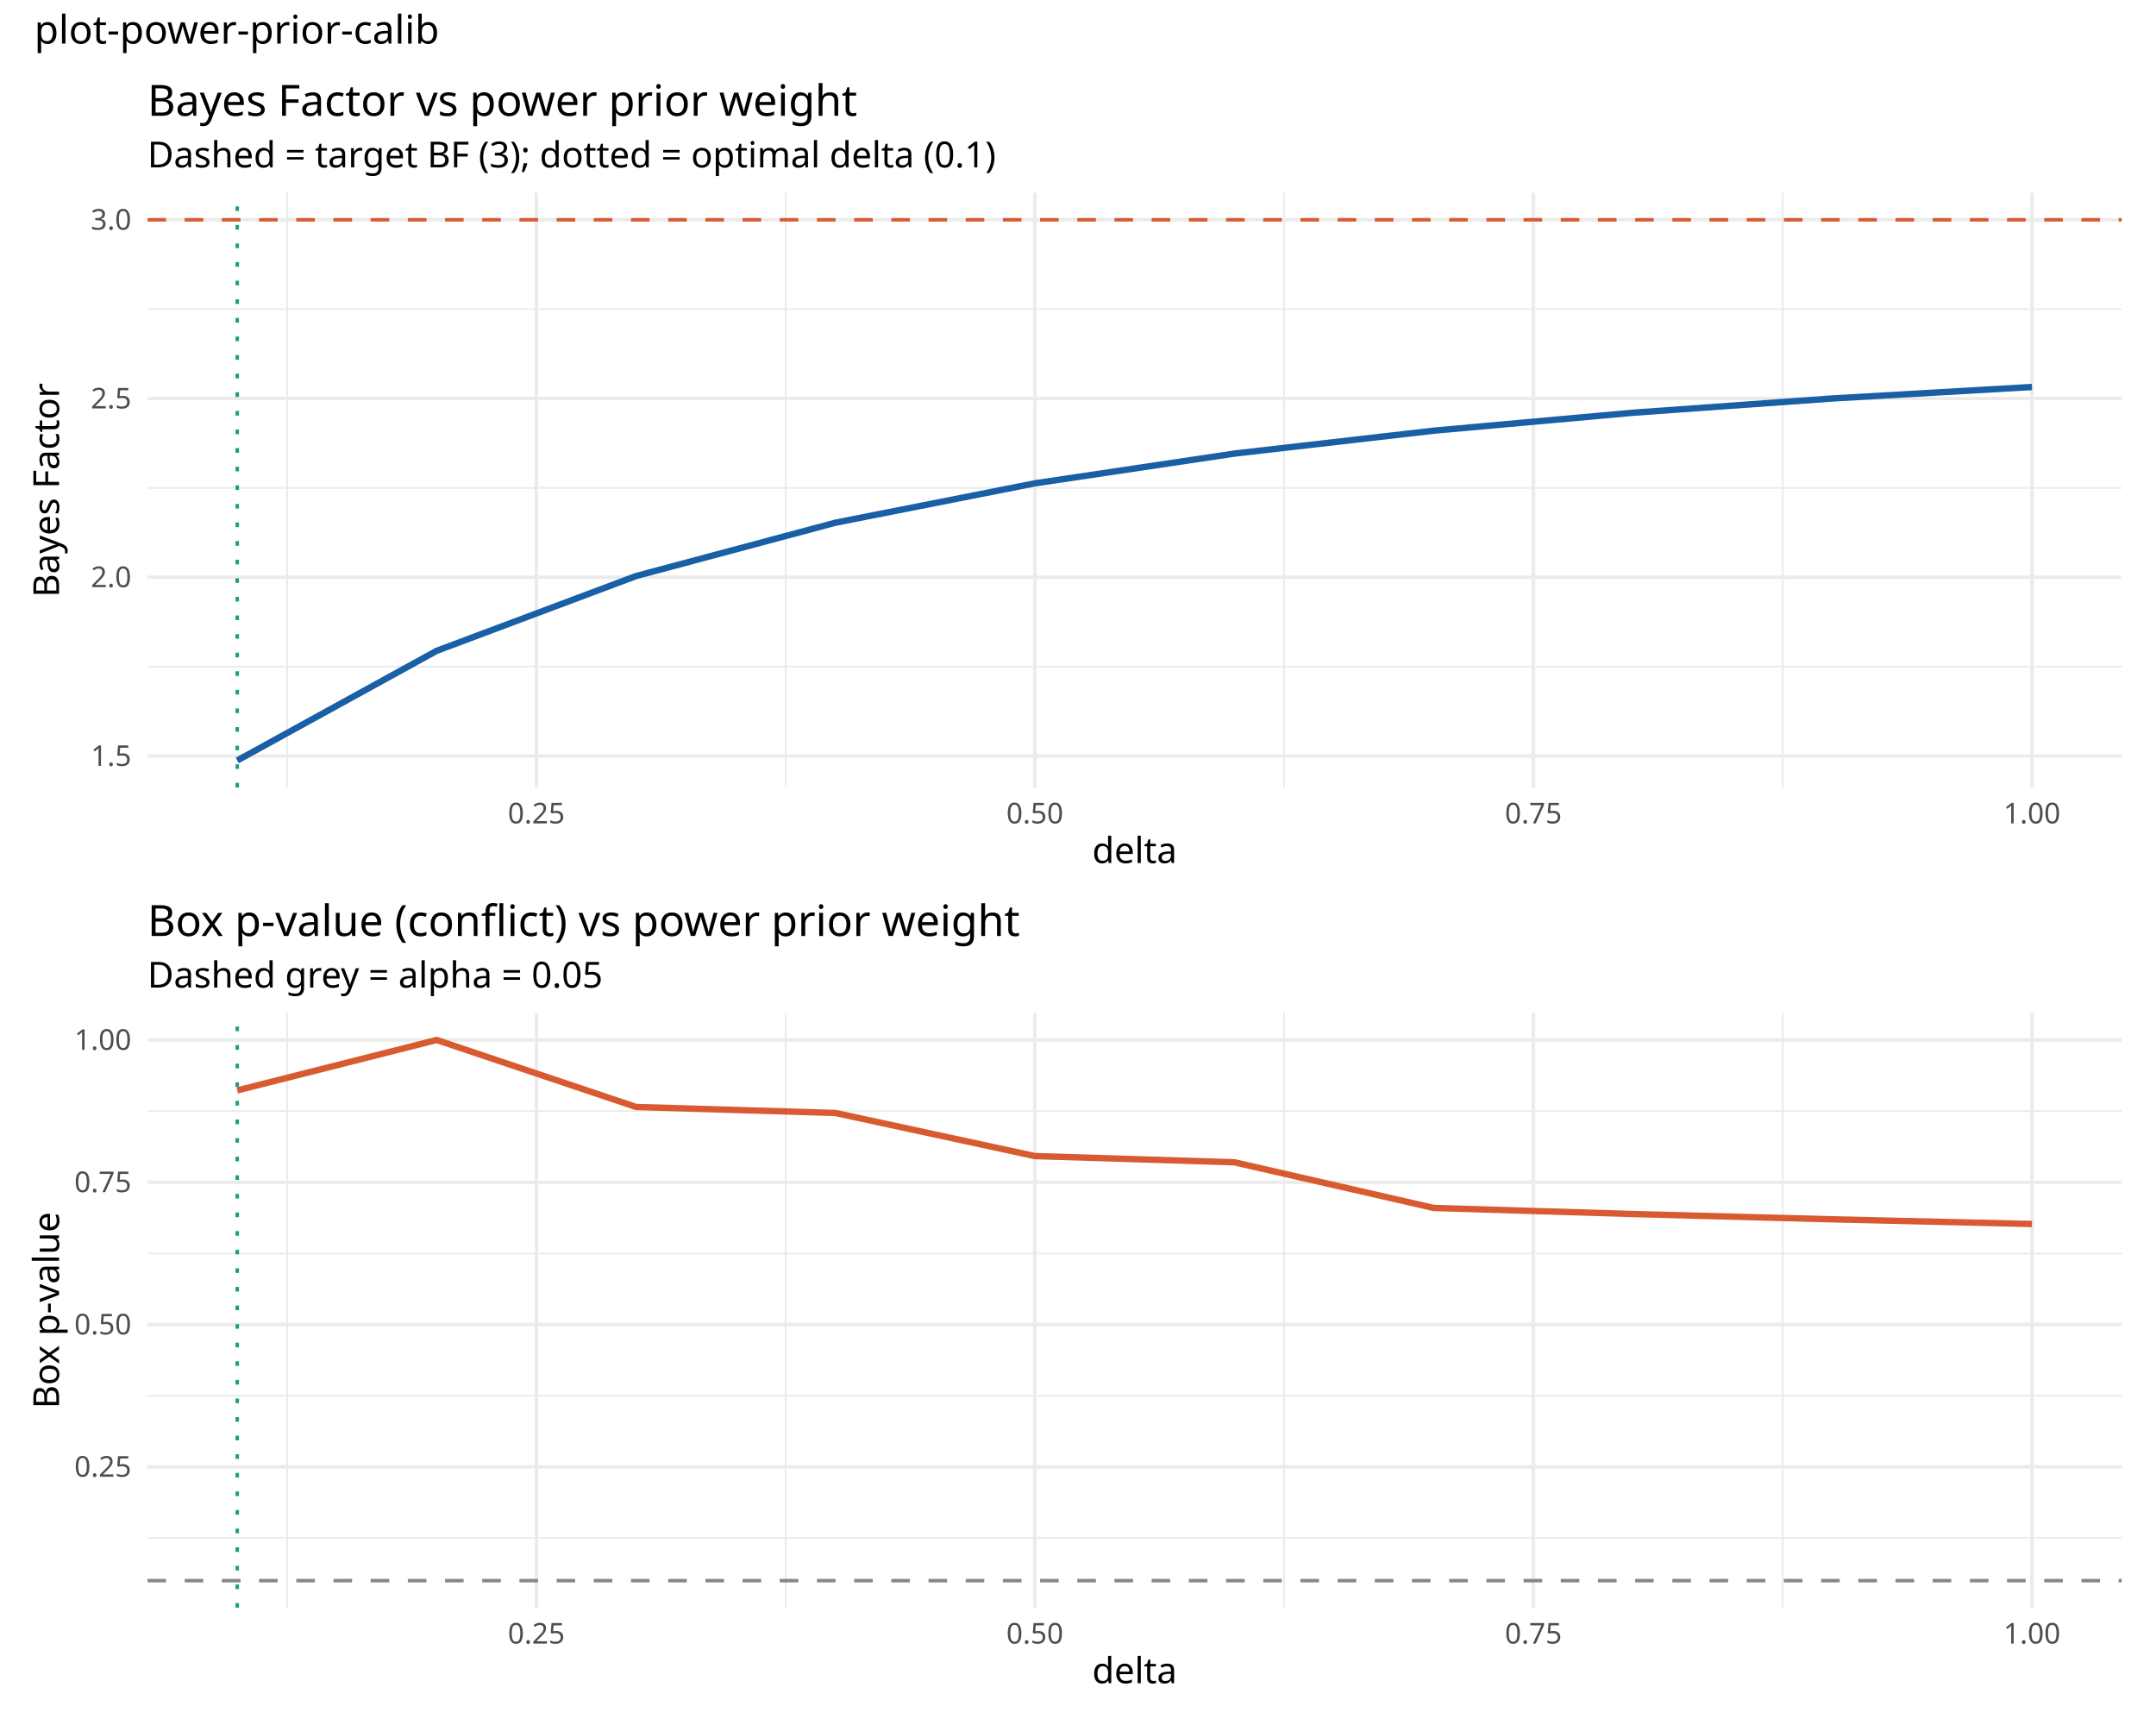
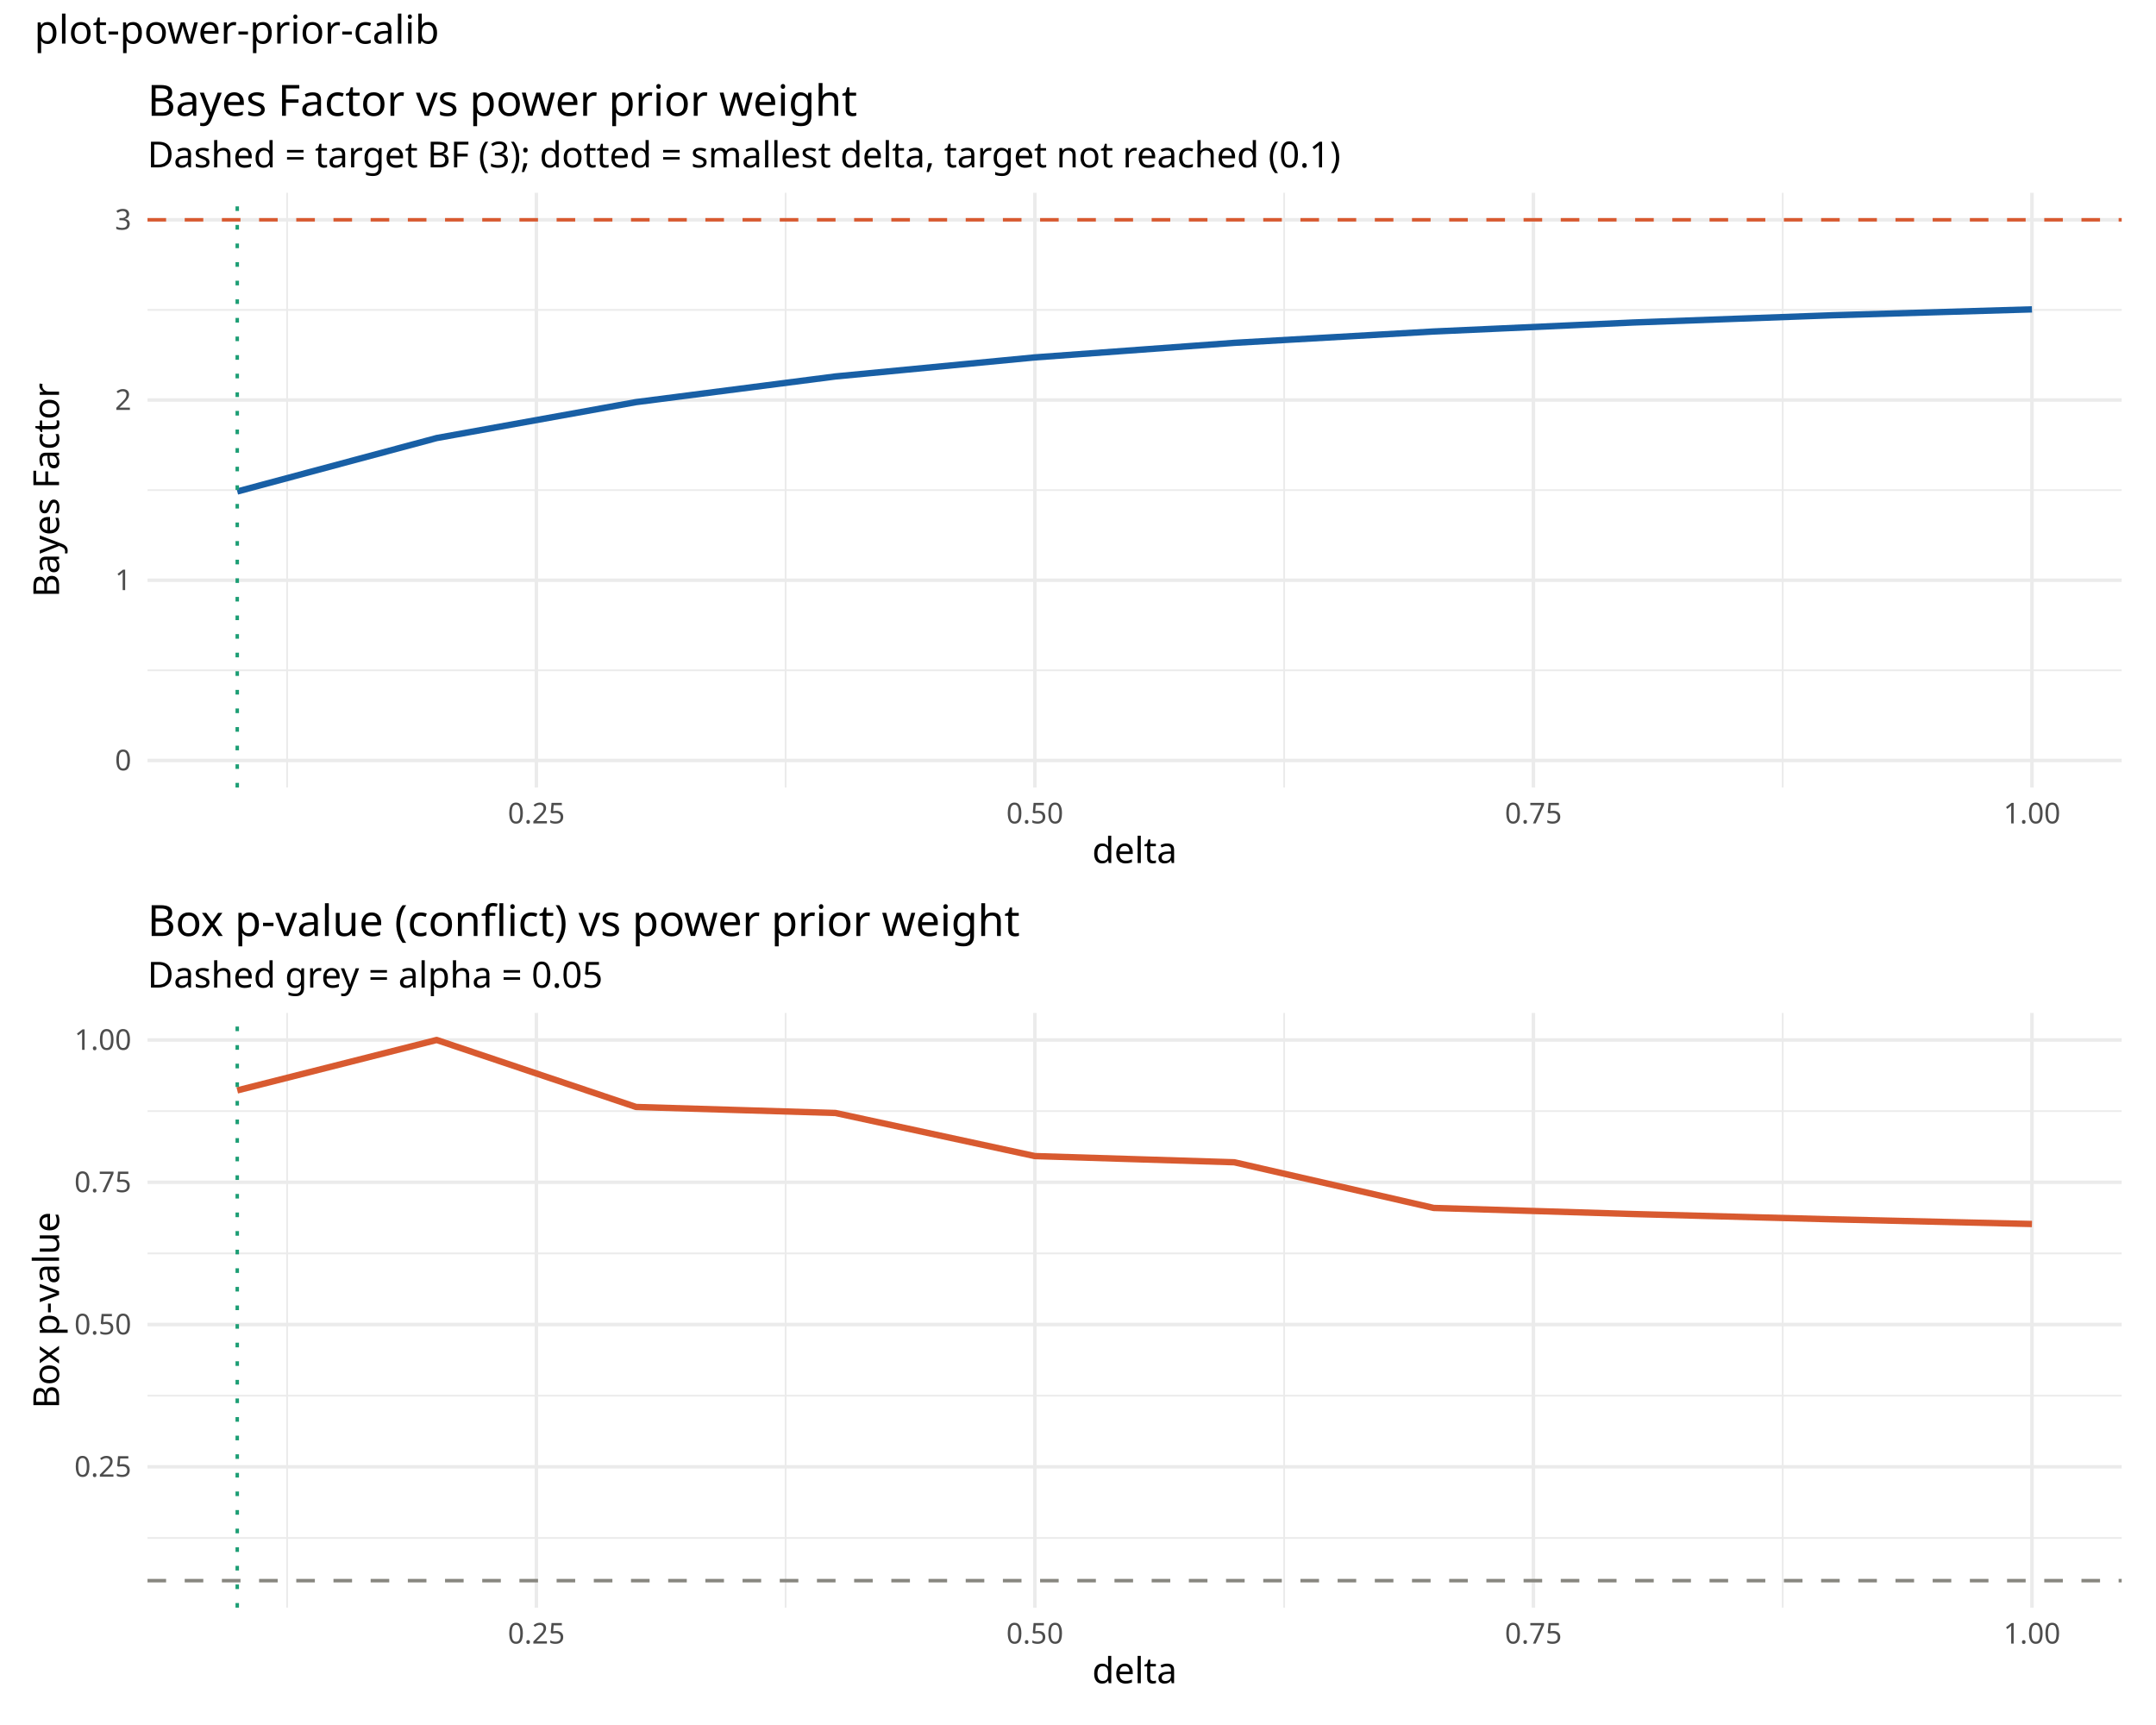
<svg xmlns="http://www.w3.org/2000/svg" class="svglite" data-engine-version="2.0" width="720.00pt" height="576.00pt" viewBox="0 0 720.00 576.00">
  <defs>
    <style type="text/css">
    .svglite line, .svglite polyline, .svglite polygon, .svglite path, .svglite rect, .svglite circle {
      fill: none;
      stroke: #000000;
      stroke-linecap: round;
      stroke-linejoin: round;
      stroke-miterlimit: 10.00;
    }
  </style>
  </defs>
  <rect width="100%" height="100%" style="stroke: none; fill: #FFFFFF;" />
  <defs>
    <clipPath id="cpMC4wMHw3MjAuMDB8MC4wMHw1NzYuMDA=">
      <rect x="0.00" y="0.00" width="720.00" height="576.00" />
    </clipPath>
  </defs>
  <g clip-path="url(#cpMC4wMHw3MjAuMDB8MC4wMHw1NzYuMDA=)">
    <rect x="-0" y="0.00" width="720.00" height="576.00" style="stroke-width: 1.07; stroke: #FFFFFF; fill: #FFFFFF;" />
  </g>
  <defs>
    <clipPath id="cpNDkuMjZ8NzA4LjU0fDY0LjM3fDUzNi44Mw==">
      <rect x="49.26" y="64.37" width="659.28" height="472.46" />
    </clipPath>
  </defs>
  <g clip-path="url(#cpNDkuMjZ8NzA4LjU0fDY0LjM3fDUzNi44Mw==)">
</g>
  <g clip-path="url(#cpMC4wMHw3MjAuMDB8MC4wMHw1NzYuMDA=)">
</g>
  <defs>
    <clipPath id="cpNS40OHw3MTQuNTJ8MjIuNzh8Mjk2LjY1">
      <rect x="5.48" y="22.78" width="709.04" height="273.87" />
    </clipPath>
  </defs>
  <g clip-path="url(#cpNS40OHw3MTQuNTJ8MjIuNzh8Mjk2LjY1)">
    <rect x="5.48" y="22.78" width="709.04" height="273.87" style="stroke-width: 1.16; stroke: none; fill: #FFFFFF;" />
  </g>
  <g clip-path="url(#cpMC4wMHw3MjAuMDB8MC4wMHw1NzYuMDA=)">
</g>
  <defs>
    <clipPath id="cpNS40OHw3MTQuNTJ8Mjk2LjY1fDU3MC41Mg==">
      <rect x="5.48" y="296.65" width="709.04" height="273.87" />
    </clipPath>
  </defs>
  <g clip-path="url(#cpNS40OHw3MTQuNTJ8Mjk2LjY1fDU3MC41Mg==)">
    <rect x="5.48" y="296.65" width="709.04" height="273.87" style="stroke-width: 1.16; stroke: none; fill: #FFFFFF;" />
  </g>
  <g clip-path="url(#cpMC4wMHw3MjAuMDB8MC4wMHw1NzYuMDA=)">
</g>
  <defs>
    <clipPath id="cpNDkuMjZ8NzA4LjU0fDY0LjM3fDI2Mi45Ng==">
      <rect x="49.26" y="64.37" width="659.28" height="198.59" />
    </clipPath>
  </defs>
  <g clip-path="url(#cpNDkuMjZ8NzA4LjU0fDY0LjM3fDI2Mi45Ng==)">
-     <polyline points="49.26,222.60 708.54,222.60 " style="stroke-width: 0.58; stroke: #EBEBEB; stroke-linecap: butt;" />
-     <polyline points="49.26,162.92 708.54,162.92 " style="stroke-width: 0.58; stroke: #EBEBEB; stroke-linecap: butt;" />
-     <polyline points="49.26,103.23 708.54,103.23 " style="stroke-width: 0.58; stroke: #EBEBEB; stroke-linecap: butt;" />
+     <polyline points="49.26,223.84 708.54,223.84 " style="stroke-width: 0.58; stroke: #EBEBEB; stroke-linecap: butt;" />
+     <polyline points="49.26,163.66 708.54,163.66 " style="stroke-width: 0.58; stroke: #EBEBEB; stroke-linecap: butt;" />
+     <polyline points="49.26,103.48 708.54,103.48 " style="stroke-width: 0.58; stroke: #EBEBEB; stroke-linecap: butt;" />
    <polyline points="95.88,262.96 95.88,64.37 " style="stroke-width: 0.58; stroke: #EBEBEB; stroke-linecap: butt;" />
    <polyline points="262.36,262.96 262.36,64.37 " style="stroke-width: 0.58; stroke: #EBEBEB; stroke-linecap: butt;" />
    <polyline points="428.85,262.96 428.85,64.37 " style="stroke-width: 0.58; stroke: #EBEBEB; stroke-linecap: butt;" />
    <polyline points="595.33,262.96 595.33,64.37 " style="stroke-width: 0.58; stroke: #EBEBEB; stroke-linecap: butt;" />
-     <polyline points="49.26,252.44 708.54,252.44 " style="stroke-width: 1.16; stroke: #EBEBEB; stroke-linecap: butt;" />
-     <polyline points="49.26,192.76 708.54,192.76 " style="stroke-width: 1.16; stroke: #EBEBEB; stroke-linecap: butt;" />
-     <polyline points="49.26,133.08 708.54,133.08 " style="stroke-width: 1.16; stroke: #EBEBEB; stroke-linecap: butt;" />
+     <polyline points="49.26,253.93 708.54,253.93 " style="stroke-width: 1.16; stroke: #EBEBEB; stroke-linecap: butt;" />
+     <polyline points="49.26,193.75 708.54,193.75 " style="stroke-width: 1.16; stroke: #EBEBEB; stroke-linecap: butt;" />
+     <polyline points="49.26,133.57 708.54,133.57 " style="stroke-width: 1.16; stroke: #EBEBEB; stroke-linecap: butt;" />
    <polyline points="49.26,73.39 708.54,73.39 " style="stroke-width: 1.16; stroke: #EBEBEB; stroke-linecap: butt;" />
    <polyline points="179.12,262.96 179.12,64.37 " style="stroke-width: 1.16; stroke: #EBEBEB; stroke-linecap: butt;" />
    <polyline points="345.60,262.96 345.60,64.37 " style="stroke-width: 1.16; stroke: #EBEBEB; stroke-linecap: butt;" />
    <polyline points="512.09,262.96 512.09,64.37 " style="stroke-width: 1.16; stroke: #EBEBEB; stroke-linecap: butt;" />
    <polyline points="678.58,262.96 678.58,64.37 " style="stroke-width: 1.16; stroke: #EBEBEB; stroke-linecap: butt;" />
-     <polyline points="79.23,253.93 145.82,217.32 212.42,192.35 279.01,174.53 345.60,161.39 412.20,151.46 478.79,143.81 545.39,137.81 611.98,133.05 678.58,129.22 " style="stroke-width: 2.13; stroke: #185FA5; stroke-linecap: butt;" />
+     <polyline points="79.23,164.11 145.82,146.27 212.42,134.27 279.01,125.70 345.60,119.34 412.20,114.48 478.79,110.69 545.39,107.69 611.98,105.27 678.58,103.30 " style="stroke-width: 2.13; stroke: #185FA5; stroke-linecap: butt;" />
    <line x1="49.26" y1="73.39" x2="708.54" y2="73.39" style="stroke-width: 1.16; stroke: #D85A30; stroke-dasharray: 6.21,6.21; stroke-linecap: butt;" />
    <line x1="79.23" y1="262.96" x2="79.23" y2="64.37" style="stroke-width: 1.16; stroke: #1D9E75; stroke-dasharray: 1.55,4.66; stroke-linecap: butt;" />
  </g>
  <g clip-path="url(#cpMC4wMHw3MjAuMDB8MC4wMHw1NzYuMDA=)">
-     <text x="43.88" y="255.75" text-anchor="end" style="font-size: 9.60px; fill: #4D4D4D; font-family: sans;" textLength="13.35px" lengthAdjust="spacingAndGlyphs">1.5</text>
-     <text x="43.88" y="196.06" text-anchor="end" style="font-size: 9.60px; fill: #4D4D4D; font-family: sans;" textLength="13.35px" lengthAdjust="spacingAndGlyphs">2.0</text>
-     <text x="43.88" y="136.38" text-anchor="end" style="font-size: 9.60px; fill: #4D4D4D; font-family: sans;" textLength="13.35px" lengthAdjust="spacingAndGlyphs">2.5</text>
-     <text x="43.88" y="76.70" text-anchor="end" style="font-size: 9.60px; fill: #4D4D4D; font-family: sans;" textLength="13.35px" lengthAdjust="spacingAndGlyphs">3.0</text>
+     <text x="43.88" y="257.23" text-anchor="end" style="font-size: 9.60px; fill: #4D4D4D; font-family: sans;" textLength="5.34px" lengthAdjust="spacingAndGlyphs">0</text>
+     <text x="43.88" y="197.05" text-anchor="end" style="font-size: 9.60px; fill: #4D4D4D; font-family: sans;" textLength="5.34px" lengthAdjust="spacingAndGlyphs">1</text>
+     <text x="43.88" y="136.87" text-anchor="end" style="font-size: 9.60px; fill: #4D4D4D; font-family: sans;" textLength="5.34px" lengthAdjust="spacingAndGlyphs">2</text>
+     <text x="43.88" y="76.70" text-anchor="end" style="font-size: 9.60px; fill: #4D4D4D; font-family: sans;" textLength="5.34px" lengthAdjust="spacingAndGlyphs">3</text>
    <text x="179.12" y="274.94" text-anchor="middle" style="font-size: 9.60px; fill: #4D4D4D; font-family: sans;" textLength="18.69px" lengthAdjust="spacingAndGlyphs">0.25</text>
    <text x="345.60" y="274.94" text-anchor="middle" style="font-size: 9.60px; fill: #4D4D4D; font-family: sans;" textLength="18.69px" lengthAdjust="spacingAndGlyphs">0.50</text>
    <text x="512.09" y="274.94" text-anchor="middle" style="font-size: 9.60px; fill: #4D4D4D; font-family: sans;" textLength="18.69px" lengthAdjust="spacingAndGlyphs">0.75</text>
    <text x="678.58" y="274.94" text-anchor="middle" style="font-size: 9.60px; fill: #4D4D4D; font-family: sans;" textLength="18.69px" lengthAdjust="spacingAndGlyphs">1.00</text>
    <text x="378.90" y="288.18" text-anchor="middle" style="font-size: 12.00px; font-family: sans;" textLength="26.02px" lengthAdjust="spacingAndGlyphs">delta</text>
    <text transform="translate(19.72,163.66) rotate(-90)" text-anchor="middle" style="font-size: 12.00px; font-family: sans;" textLength="70.71px" lengthAdjust="spacingAndGlyphs">Bayes Factor</text>
-     <text x="49.26" y="55.90" style="font-size: 12.00px; font-family: sans;" textLength="272.17px" lengthAdjust="spacingAndGlyphs">Dashed = target BF (3); dotted = optimal delta (0.1)</text>
+     <text x="49.26" y="55.90" style="font-size: 12.00px; font-family: sans;" textLength="381.58px" lengthAdjust="spacingAndGlyphs">Dashed = target BF (3); dotted = smallest delta, target not reached (0.1)</text>
    <text x="49.26" y="38.67" style="font-size: 14.40px; font-family: sans;" textLength="224.93px" lengthAdjust="spacingAndGlyphs">Bayes Factor vs power prior weight</text>
  </g>
  <defs>
    <clipPath id="cpNDkuMjZ8NzA4LjU0fDMzOC4yM3w1MzYuODM=">
      <rect x="49.26" y="338.23" width="659.28" height="198.59" />
    </clipPath>
  </defs>
  <g clip-path="url(#cpNDkuMjZ8NzA4LjU0fDMzOC4yM3w1MzYuODM=)">
    <polyline points="49.26,513.55 708.54,513.55 " style="stroke-width: 0.58; stroke: #EBEBEB; stroke-linecap: butt;" />
    <polyline points="49.26,466.04 708.54,466.04 " style="stroke-width: 0.58; stroke: #EBEBEB; stroke-linecap: butt;" />
    <polyline points="49.26,418.53 708.54,418.53 " style="stroke-width: 0.58; stroke: #EBEBEB; stroke-linecap: butt;" />
    <polyline points="49.26,371.02 708.54,371.02 " style="stroke-width: 0.58; stroke: #EBEBEB; stroke-linecap: butt;" />
    <polyline points="95.88,536.83 95.88,338.23 " style="stroke-width: 0.58; stroke: #EBEBEB; stroke-linecap: butt;" />
    <polyline points="262.36,536.83 262.36,338.23 " style="stroke-width: 0.58; stroke: #EBEBEB; stroke-linecap: butt;" />
    <polyline points="428.85,536.83 428.85,338.23 " style="stroke-width: 0.58; stroke: #EBEBEB; stroke-linecap: butt;" />
    <polyline points="595.33,536.83 595.33,338.23 " style="stroke-width: 0.58; stroke: #EBEBEB; stroke-linecap: butt;" />
    <polyline points="49.26,489.79 708.54,489.79 " style="stroke-width: 1.16; stroke: #EBEBEB; stroke-linecap: butt;" />
    <polyline points="49.26,442.28 708.54,442.28 " style="stroke-width: 1.16; stroke: #EBEBEB; stroke-linecap: butt;" />
    <polyline points="49.26,394.77 708.54,394.77 " style="stroke-width: 1.16; stroke: #EBEBEB; stroke-linecap: butt;" />
    <polyline points="49.26,347.26 708.54,347.26 " style="stroke-width: 1.16; stroke: #EBEBEB; stroke-linecap: butt;" />
    <polyline points="179.12,536.83 179.12,338.23 " style="stroke-width: 1.16; stroke: #EBEBEB; stroke-linecap: butt;" />
    <polyline points="345.60,536.83 345.60,338.23 " style="stroke-width: 1.16; stroke: #EBEBEB; stroke-linecap: butt;" />
    <polyline points="512.09,536.83 512.09,338.23 " style="stroke-width: 1.16; stroke: #EBEBEB; stroke-linecap: butt;" />
    <polyline points="678.58,536.83 678.58,338.23 " style="stroke-width: 1.16; stroke: #EBEBEB; stroke-linecap: butt;" />
    <polyline points="79.23,364.10 145.82,347.26 212.42,369.63 279.01,371.64 345.60,386.03 412.20,388.10 478.79,403.35 545.39,405.38 611.98,407.15 678.58,408.71 " style="stroke-width: 2.13; stroke: #D85A30; stroke-linecap: butt;" />
    <line x1="49.26" y1="527.80" x2="708.54" y2="527.80" style="stroke-width: 1.16; stroke: #888780; stroke-dasharray: 6.21,6.21; stroke-linecap: butt;" />
    <line x1="79.23" y1="536.83" x2="79.23" y2="338.23" style="stroke-width: 1.16; stroke: #1D9E75; stroke-dasharray: 1.55,4.66; stroke-linecap: butt;" />
  </g>
  <g clip-path="url(#cpMC4wMHw3MjAuMDB8MC4wMHw1NzYuMDA=)">
    <text x="43.88" y="493.09" text-anchor="end" style="font-size: 9.60px; fill: #4D4D4D; font-family: sans;" textLength="18.69px" lengthAdjust="spacingAndGlyphs">0.25</text>
    <text x="43.88" y="445.58" text-anchor="end" style="font-size: 9.60px; fill: #4D4D4D; font-family: sans;" textLength="18.69px" lengthAdjust="spacingAndGlyphs">0.50</text>
    <text x="43.88" y="398.07" text-anchor="end" style="font-size: 9.60px; fill: #4D4D4D; font-family: sans;" textLength="18.69px" lengthAdjust="spacingAndGlyphs">0.75</text>
    <text x="43.88" y="350.56" text-anchor="end" style="font-size: 9.60px; fill: #4D4D4D; font-family: sans;" textLength="18.69px" lengthAdjust="spacingAndGlyphs">1.00</text>
    <text x="179.12" y="548.81" text-anchor="middle" style="font-size: 9.60px; fill: #4D4D4D; font-family: sans;" textLength="18.69px" lengthAdjust="spacingAndGlyphs">0.25</text>
    <text x="345.60" y="548.81" text-anchor="middle" style="font-size: 9.60px; fill: #4D4D4D; font-family: sans;" textLength="18.69px" lengthAdjust="spacingAndGlyphs">0.50</text>
    <text x="512.09" y="548.81" text-anchor="middle" style="font-size: 9.60px; fill: #4D4D4D; font-family: sans;" textLength="18.69px" lengthAdjust="spacingAndGlyphs">0.75</text>
    <text x="678.58" y="548.81" text-anchor="middle" style="font-size: 9.60px; fill: #4D4D4D; font-family: sans;" textLength="18.69px" lengthAdjust="spacingAndGlyphs">1.00</text>
    <text x="378.90" y="562.05" text-anchor="middle" style="font-size: 12.00px; font-family: sans;" textLength="26.02px" lengthAdjust="spacingAndGlyphs">delta</text>
    <text transform="translate(19.72,437.53) rotate(-90)" text-anchor="middle" style="font-size: 12.00px; font-family: sans;" textLength="63.38px" lengthAdjust="spacingAndGlyphs">Box p-value</text>
    <text x="49.26" y="329.77" style="font-size: 12.00px; font-family: sans;" textLength="148.13px" lengthAdjust="spacingAndGlyphs">Dashed grey = alpha = 0.05</text>
    <text x="49.26" y="312.54" style="font-size: 14.40px; font-family: sans;" textLength="274.54px" lengthAdjust="spacingAndGlyphs">Box p-value (conflict) vs power prior weight</text>
    <text x="11.46" y="14.56" style="font-size: 13.20px; font-family: sans;" textLength="123.98px" lengthAdjust="spacingAndGlyphs">plot-power-prior-calib</text>
  </g>
</svg>
